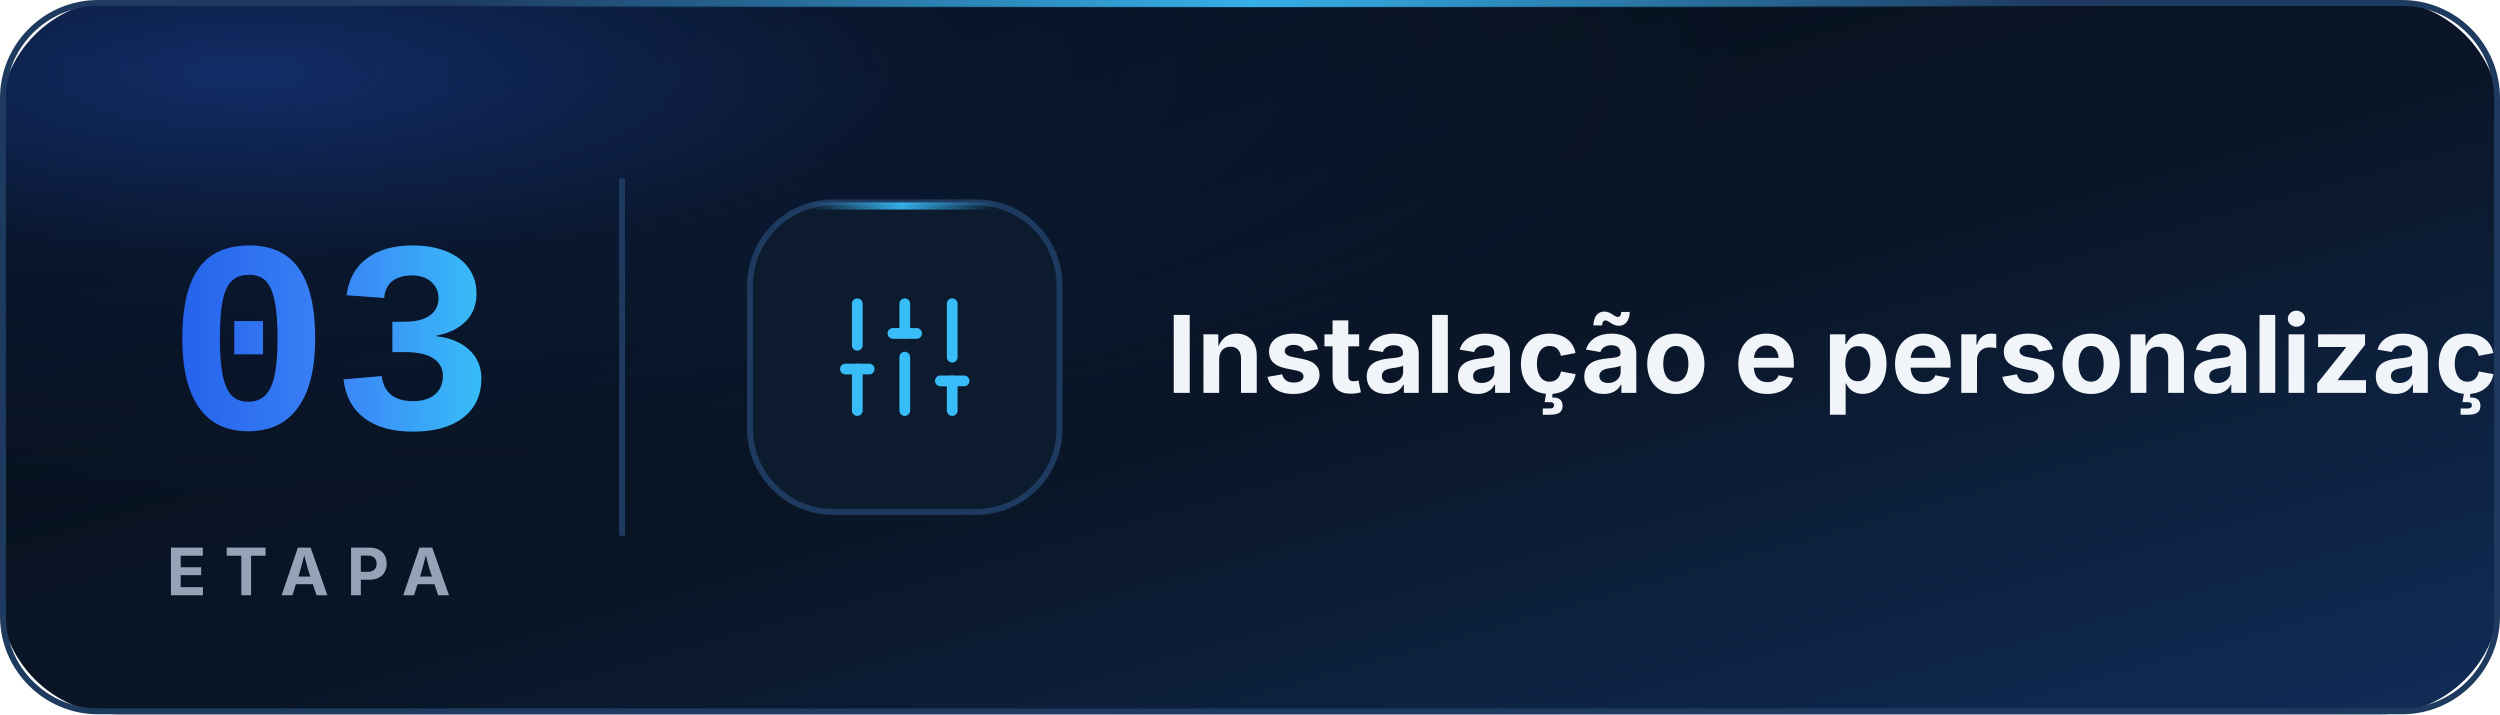
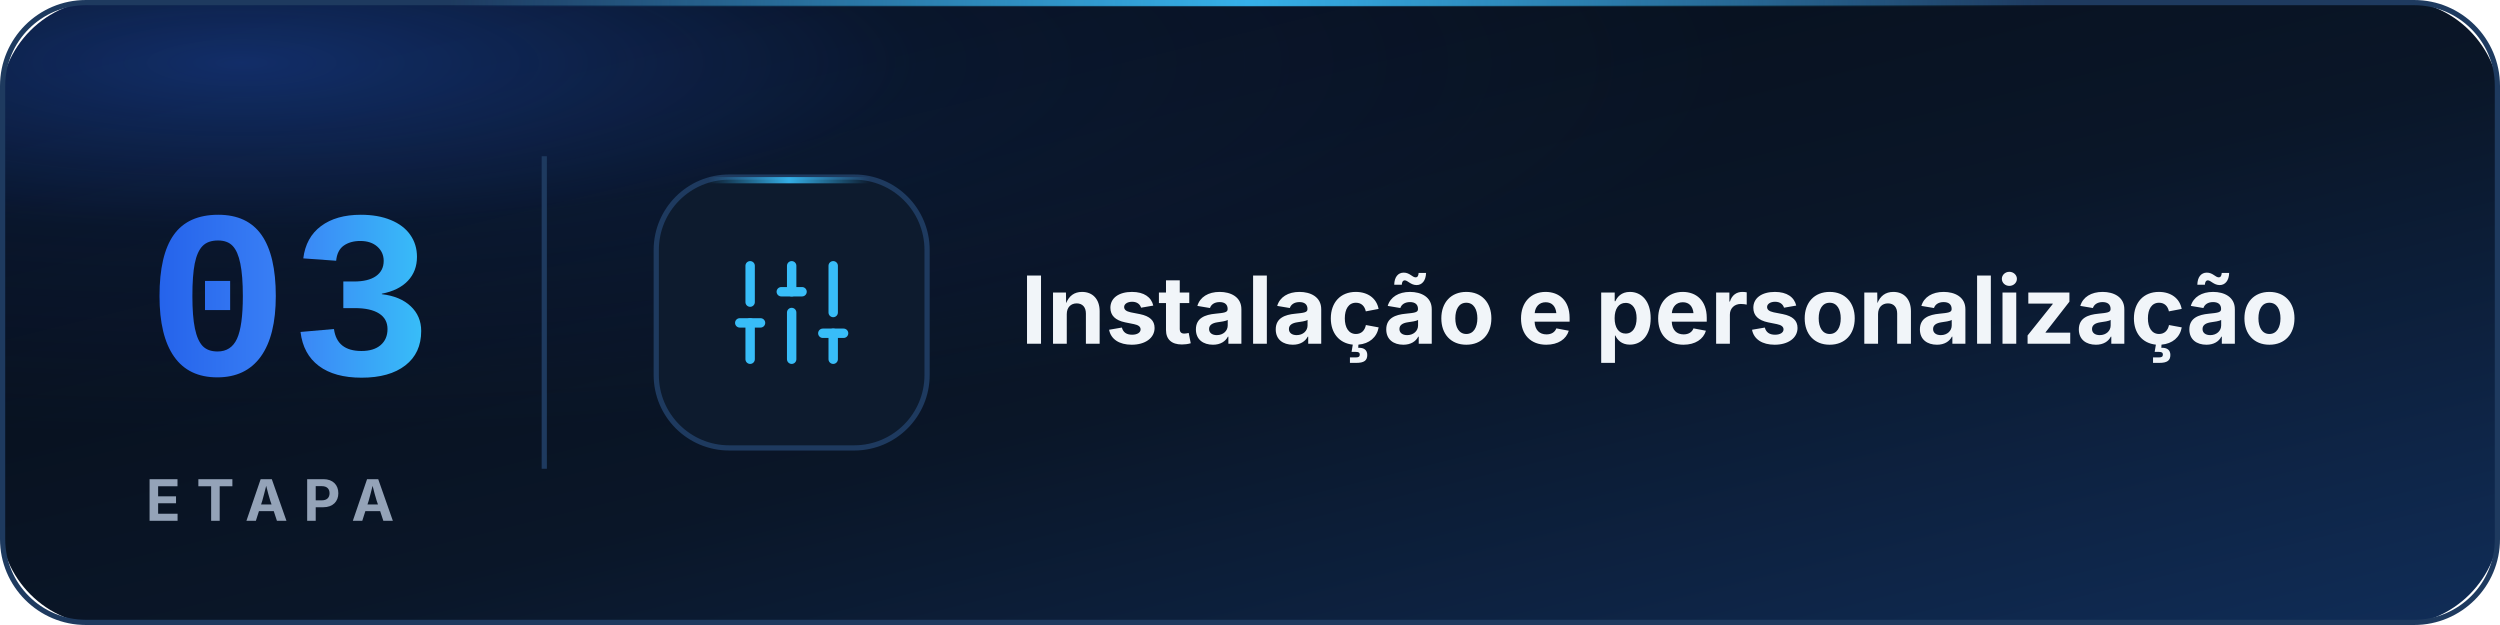
- <svg xmlns="http://www.w3.org/2000/svg" width="420" height="120" viewBox="0 0 420 120" role="img" aria-label="Etapa 03 — Instalação e personalização" font-family="'Segoe UI', 'Inter', 'Helvetica Neue', Arial, sans-serif">
+ <svg xmlns="http://www.w3.org/2000/svg" width="480" height="120" viewBox="0 0 480 120" role="img" aria-label="Etapa 03 — Instalação e personalização" font-family="'Segoe UI', 'Inter', 'Helvetica Neue', Arial, sans-serif">
  <defs>
    <linearGradient id="bgs3" x1="0" y1="0" x2="1" y2="1">
      <stop offset="0" stop-color="#050B14" />
      <stop offset=".55" stop-color="#0A1628" />
      <stop offset="1" stop-color="#102D58" />
    </linearGradient>
    <radialGradient id="glows3" cx="0.1" cy="0.1" r=".6">
      <stop offset="0" stop-color="#2563EB" stop-opacity=".38" />
      <stop offset=".45" stop-color="#2563EB" stop-opacity=".08" />
      <stop offset="1" stop-color="#2563EB" stop-opacity="0" />
    </radialGradient>
    <pattern id="grids3" width="32" height="32" patternUnits="userSpaceOnUse">
      <path d="M32 0H0V32" fill="none" stroke="#1E3A5F" stroke-width="1" opacity=".45" />
    </pattern>
    <linearGradient id="edges3" x1="0" y1="0" x2="1" y2="0">
      <stop offset="0" stop-color="#38BDF8" stop-opacity="0" />
      <stop offset=".5" stop-color="#38BDF8" stop-opacity=".9" />
      <stop offset="1" stop-color="#38BDF8" stop-opacity="0" />
    </linearGradient>
    <linearGradient id="txts3" x1="0" y1="0" x2="1" y2="0">
      <stop offset="0" stop-color="#2563EB" />
      <stop offset=".5" stop-color="#3B82F6" />
      <stop offset="1" stop-color="#38BDF8" />
    </linearGradient>
    <linearGradient id="fades3" x1="0" y1="0" x2="1" y2="0">
      <stop offset="0" stop-color="#fff" stop-opacity="0" />
      <stop offset=".35" stop-color="#fff" stop-opacity=".9" />
      <stop offset="1" stop-color="#fff" />
    </linearGradient>
    <mask id="gms3">
-       <rect width="420" height="120" fill="url(#fades3)" />
+       <rect width="480" height="120" fill="url(#fades3)" />
    </mask>
    <clipPath id="clips3">
-       <rect width="420" height="120" rx="20" />
+       <rect width="480" height="120" rx="20" />
    </clipPath>
  </defs>
  <g clip-path="url(#clips3)">
-     <rect width="420" height="120" fill="url(#bgs3)" />
-     <rect width="420" height="120" fill="url(#glows3)" />
+     <rect width="480" height="120" fill="url(#bgs3)" />
+     <rect width="480" height="120" fill="url(#glows3)" />
  </g>
-   <rect x=".5" y=".5" width="419" height="119" rx="16" fill="none" stroke="#1E3A5F" />
-   <rect x="76" y="0" width="269" height="1.2" fill="url(#edges3)" />
+   <rect x=".5" y=".5" width="479" height="119" rx="16" fill="none" stroke="#1E3A5F" />
+   <rect x="86" y="0" width="307" height="1.2" fill="url(#edges3)" />
  <text x="28" y="72" font-size="46" font-weight="900" fill="url(#txts3)" font-family="'JetBrains Mono', 'Cascadia Code', Consolas, 'Courier New', monospace">03</text>
  <rect x="104" y="30" width="1" height="60" fill="#1E3A5F" />
  <rect x="126" y="34" width="52" height="52" rx="14" fill="#0D1B2E" stroke="#1E3A5F" />
  <rect x="136" y="34" width="31" height="1.2" fill="url(#edges3)" />
  <g transform="translate(140.04 48.04) scale(0.9967)" fill="none" stroke="#38BDF8" stroke-width="1.81" stroke-linecap="round" stroke-linejoin="round" color="#38BDF8">
    <path d="M4 21v-7" />
    <path d="M4 10V3" />
    <path d="M12 21v-9" />
    <path d="M12 8V3" />
    <path d="M20 21v-5" />
    <path d="M20 12V3" />
    <path d="M2 14h4" />
    <path d="M10 8h4" />
    <path d="M18 16h4" />
  </g>
  <text x="196" y="66" fill="#F1F5F9" font-size="18" font-weight="700">Instalação e personalização</text>
  <text x="28" y="100" fill="#94A3B8" font-size="11" font-weight="700" letter-spacing="3">ETAPA</text>
</svg>
